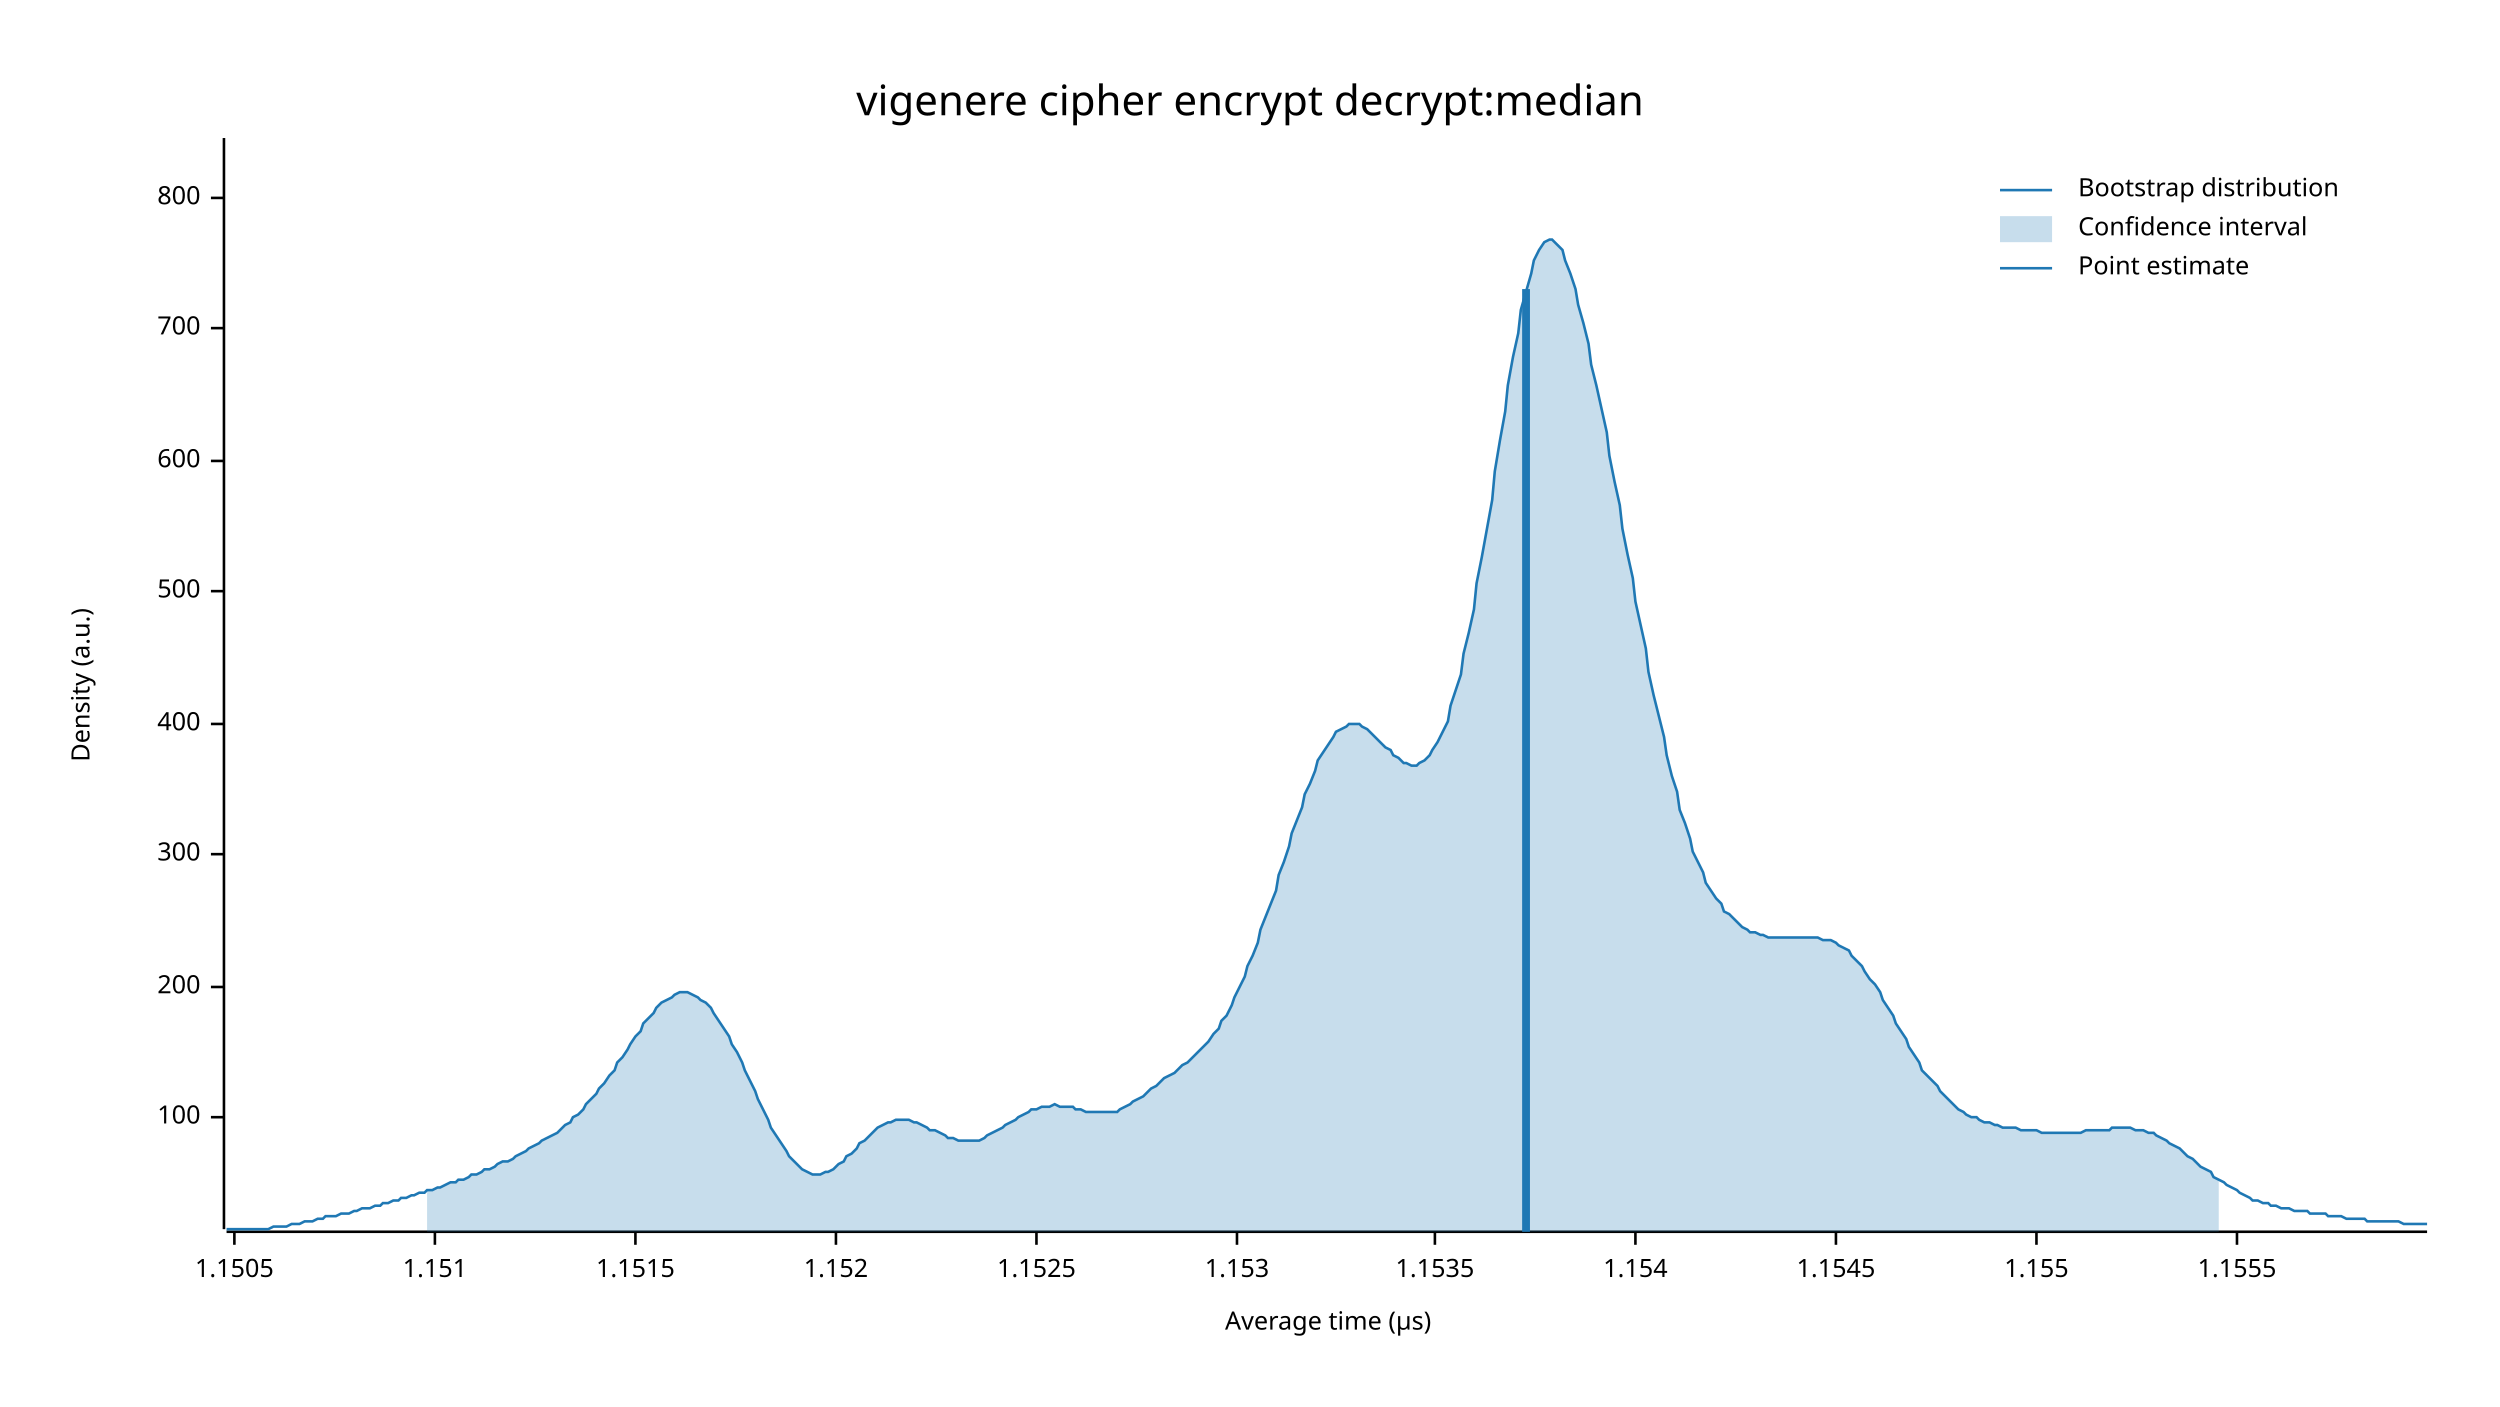
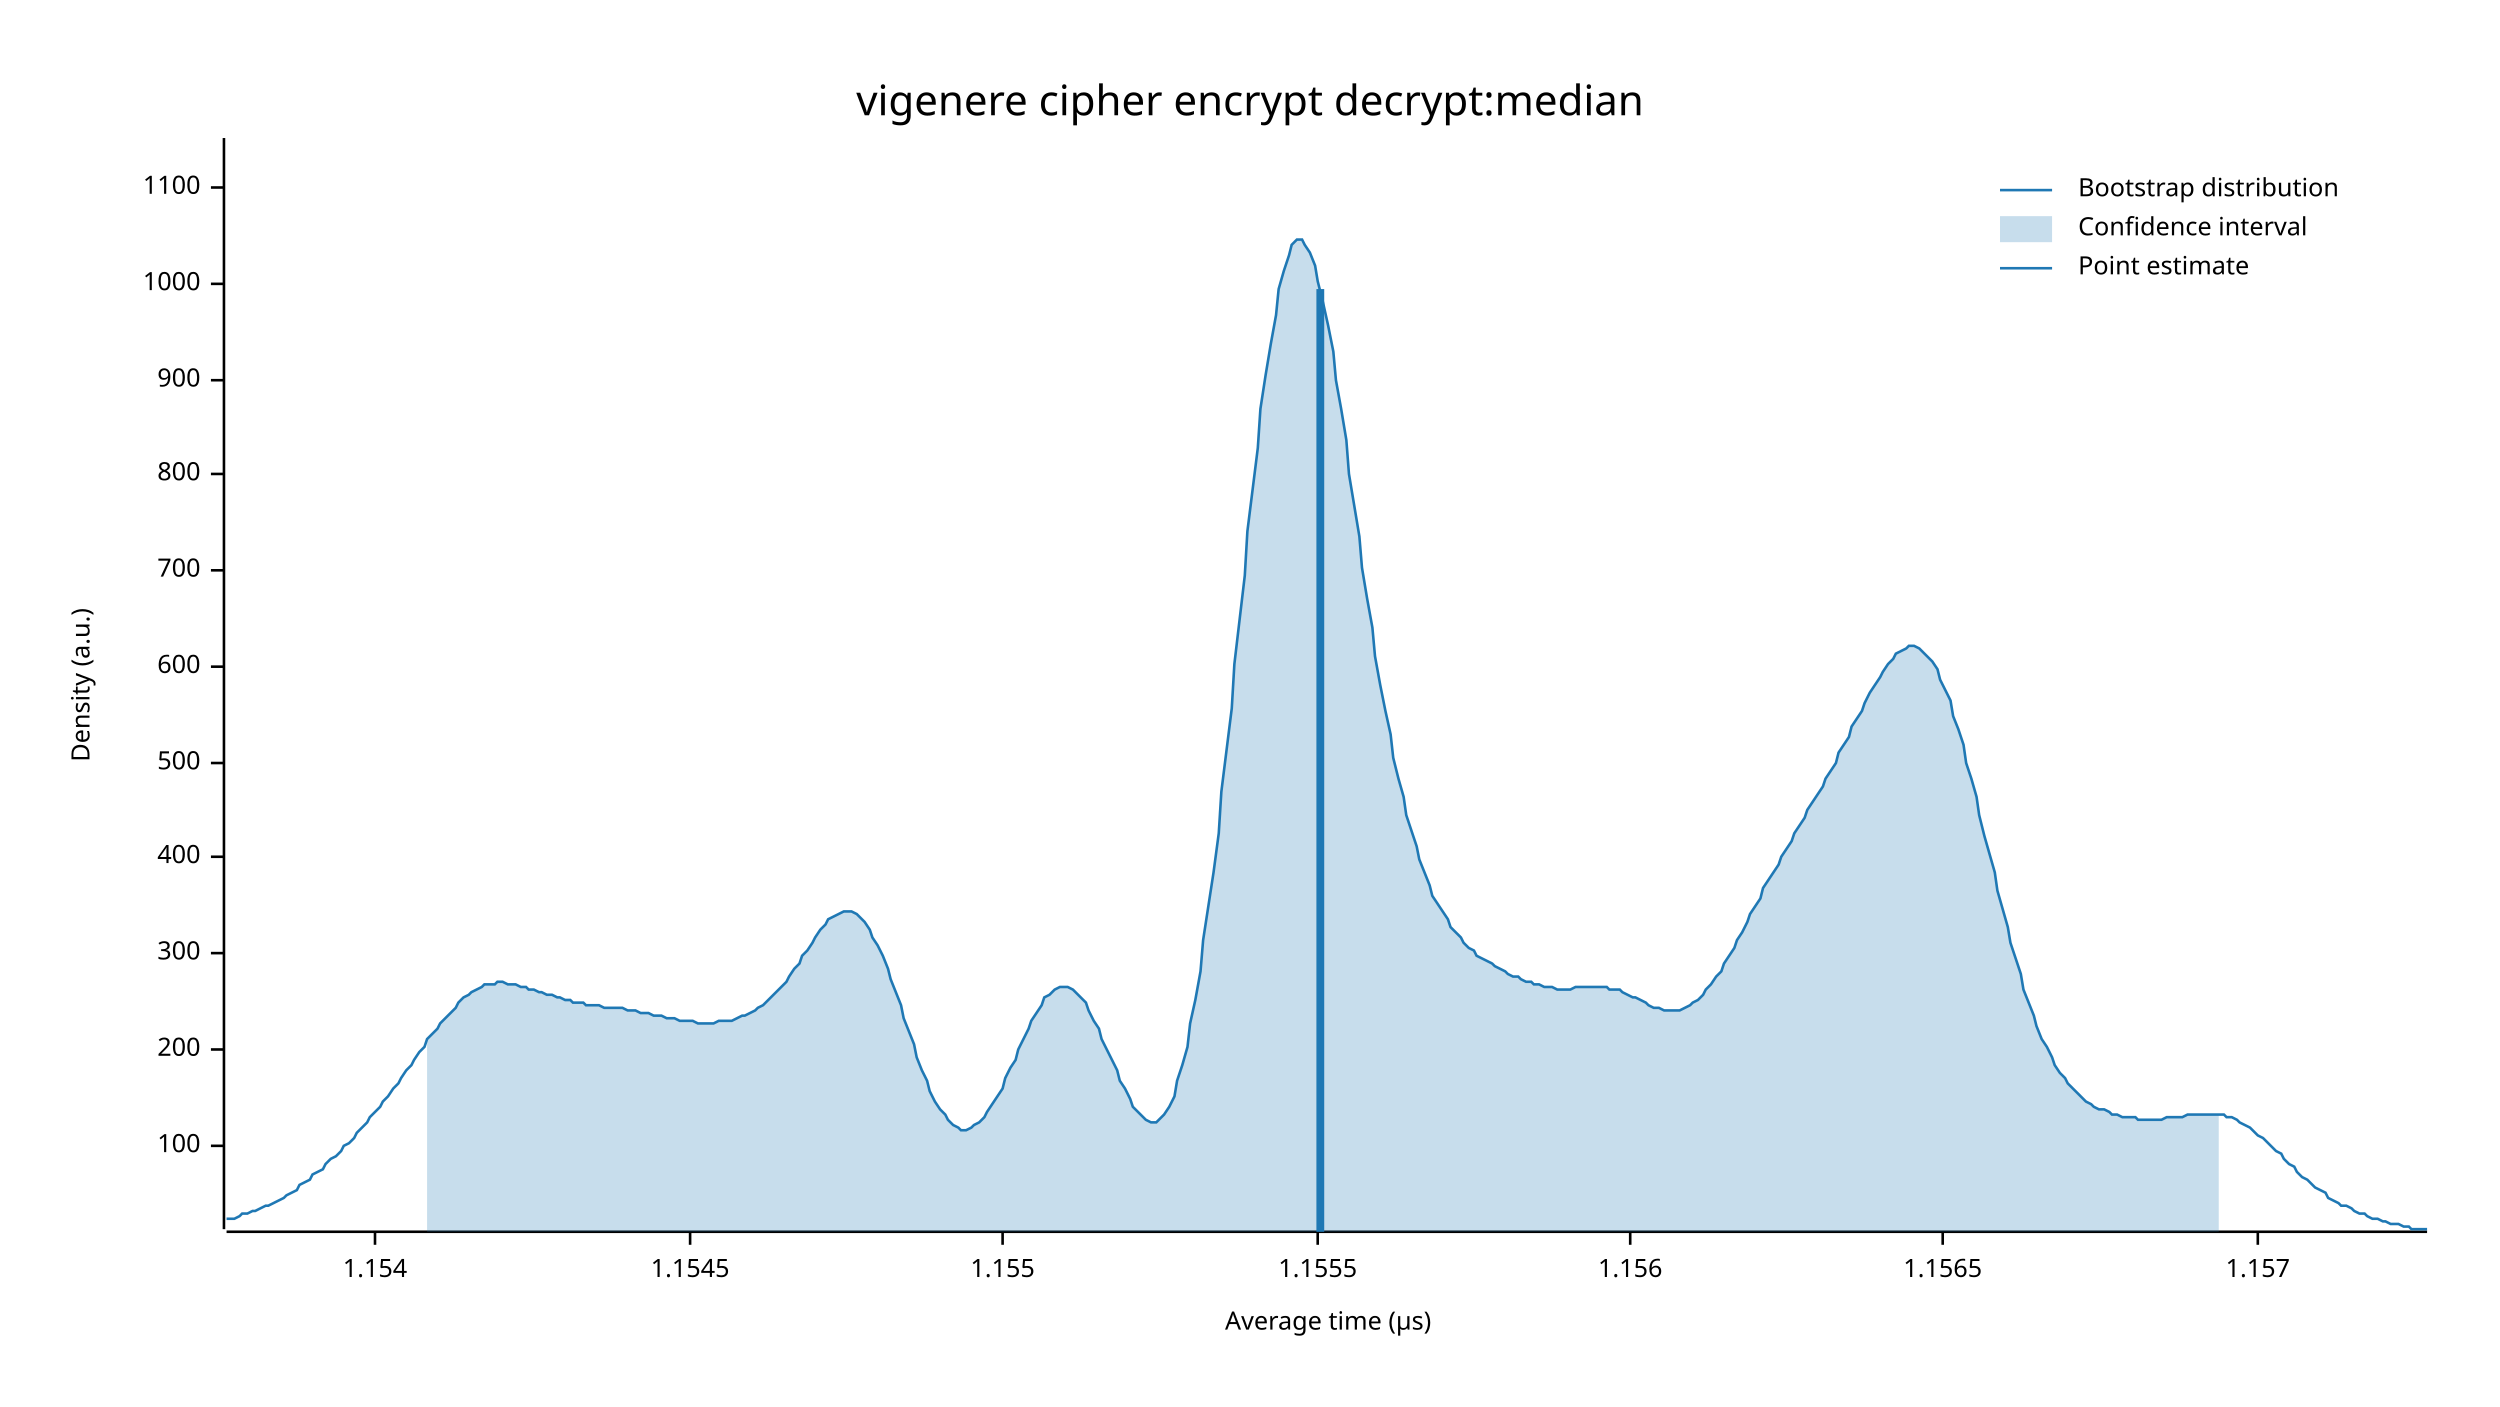
<svg xmlns="http://www.w3.org/2000/svg" width="960" height="540" viewBox="0 0 960 540">
  <text x="480" y="32" dy="0.76em" text-anchor="middle" font-family="sans-serif" font-size="16.129" opacity="1" fill="#000000">
vigenere cipher encrypt decrypt:median
</text>
  <text x="27" y="263" dy="0.76em" text-anchor="middle" font-family="sans-serif" font-size="9.677" opacity="1" fill="#000000" transform="rotate(270, 27, 263)">
Density (a.u.)
</text>
  <text x="510" y="513" dy="-0.5ex" text-anchor="middle" font-family="sans-serif" font-size="9.677" opacity="1" fill="#000000">
Average time (µs)
</text>
  <polyline fill="none" opacity="1" stroke="#000000" stroke-width="1" points="86,53 86,472 " />
-   <text x="77" y="429" dy="0.5ex" text-anchor="end" font-family="sans-serif" font-size="9.677" opacity="1" fill="#000000">
+   <text x="77" y="440" dy="0.5ex" text-anchor="end" font-family="sans-serif" font-size="9.677" opacity="1" fill="#000000">
100
</text>
-   <polyline fill="none" opacity="1" stroke="#000000" stroke-width="1" points="81,429 86,429 " />
-   <text x="77" y="379" dy="0.5ex" text-anchor="end" font-family="sans-serif" font-size="9.677" opacity="1" fill="#000000">
+   <polyline fill="none" opacity="1" stroke="#000000" stroke-width="1" points="81,440 86,440 " />
+   <text x="77" y="403" dy="0.5ex" text-anchor="end" font-family="sans-serif" font-size="9.677" opacity="1" fill="#000000">
200
</text>
-   <polyline fill="none" opacity="1" stroke="#000000" stroke-width="1" points="81,379 86,379 " />
-   <text x="77" y="328" dy="0.5ex" text-anchor="end" font-family="sans-serif" font-size="9.677" opacity="1" fill="#000000">
+   <polyline fill="none" opacity="1" stroke="#000000" stroke-width="1" points="81,403 86,403 " />
+   <text x="77" y="366" dy="0.5ex" text-anchor="end" font-family="sans-serif" font-size="9.677" opacity="1" fill="#000000">
300
</text>
-   <polyline fill="none" opacity="1" stroke="#000000" stroke-width="1" points="81,328 86,328 " />
-   <text x="77" y="278" dy="0.5ex" text-anchor="end" font-family="sans-serif" font-size="9.677" opacity="1" fill="#000000">
+   <polyline fill="none" opacity="1" stroke="#000000" stroke-width="1" points="81,366 86,366 " />
+   <text x="77" y="329" dy="0.5ex" text-anchor="end" font-family="sans-serif" font-size="9.677" opacity="1" fill="#000000">
400
</text>
-   <polyline fill="none" opacity="1" stroke="#000000" stroke-width="1" points="81,278 86,278 " />
-   <text x="77" y="227" dy="0.5ex" text-anchor="end" font-family="sans-serif" font-size="9.677" opacity="1" fill="#000000">
+   <polyline fill="none" opacity="1" stroke="#000000" stroke-width="1" points="81,329 86,329 " />
+   <text x="77" y="293" dy="0.5ex" text-anchor="end" font-family="sans-serif" font-size="9.677" opacity="1" fill="#000000">
500
</text>
-   <polyline fill="none" opacity="1" stroke="#000000" stroke-width="1" points="81,227 86,227 " />
-   <text x="77" y="177" dy="0.5ex" text-anchor="end" font-family="sans-serif" font-size="9.677" opacity="1" fill="#000000">
+   <polyline fill="none" opacity="1" stroke="#000000" stroke-width="1" points="81,293 86,293 " />
+   <text x="77" y="256" dy="0.5ex" text-anchor="end" font-family="sans-serif" font-size="9.677" opacity="1" fill="#000000">
600
</text>
-   <polyline fill="none" opacity="1" stroke="#000000" stroke-width="1" points="81,177 86,177 " />
-   <text x="77" y="126" dy="0.5ex" text-anchor="end" font-family="sans-serif" font-size="9.677" opacity="1" fill="#000000">
+   <polyline fill="none" opacity="1" stroke="#000000" stroke-width="1" points="81,256 86,256 " />
+   <text x="77" y="219" dy="0.5ex" text-anchor="end" font-family="sans-serif" font-size="9.677" opacity="1" fill="#000000">
700
</text>
-   <polyline fill="none" opacity="1" stroke="#000000" stroke-width="1" points="81,126 86,126 " />
-   <text x="77" y="76" dy="0.5ex" text-anchor="end" font-family="sans-serif" font-size="9.677" opacity="1" fill="#000000">
+   <polyline fill="none" opacity="1" stroke="#000000" stroke-width="1" points="81,219 86,219 " />
+   <text x="77" y="182" dy="0.5ex" text-anchor="end" font-family="sans-serif" font-size="9.677" opacity="1" fill="#000000">
800
</text>
-   <polyline fill="none" opacity="1" stroke="#000000" stroke-width="1" points="81,76 86,76 " />
+   <polyline fill="none" opacity="1" stroke="#000000" stroke-width="1" points="81,182 86,182 " />
+   <text x="77" y="146" dy="0.5ex" text-anchor="end" font-family="sans-serif" font-size="9.677" opacity="1" fill="#000000">
+ 900
+ </text>
+   <polyline fill="none" opacity="1" stroke="#000000" stroke-width="1" points="81,146 86,146 " />
+   <text x="77" y="109" dy="0.5ex" text-anchor="end" font-family="sans-serif" font-size="9.677" opacity="1" fill="#000000">
+ 1000
+ </text>
+   <polyline fill="none" opacity="1" stroke="#000000" stroke-width="1" points="81,109 86,109 " />
+   <text x="77" y="72" dy="0.5ex" text-anchor="end" font-family="sans-serif" font-size="9.677" opacity="1" fill="#000000">
+ 1100
+ </text>
+   <polyline fill="none" opacity="1" stroke="#000000" stroke-width="1" points="81,72 86,72 " />
  <polyline fill="none" opacity="1" stroke="#000000" stroke-width="1" points="87,473 932,473 " />
-   <text x="90" y="483" dy="0.76em" text-anchor="middle" font-family="sans-serif" font-size="9.677" opacity="1" fill="#000000">
- 1.1505
- </text>
-   <polyline fill="none" opacity="1" stroke="#000000" stroke-width="1" points="90,473 90,478 " />
-   <text x="167" y="483" dy="0.76em" text-anchor="middle" font-family="sans-serif" font-size="9.677" opacity="1" fill="#000000">
- 1.151
- </text>
-   <polyline fill="none" opacity="1" stroke="#000000" stroke-width="1" points="167,473 167,478 " />
-   <text x="244" y="483" dy="0.76em" text-anchor="middle" font-family="sans-serif" font-size="9.677" opacity="1" fill="#000000">
- 1.1515
- </text>
-   <polyline fill="none" opacity="1" stroke="#000000" stroke-width="1" points="244,473 244,478 " />
-   <text x="321" y="483" dy="0.76em" text-anchor="middle" font-family="sans-serif" font-size="9.677" opacity="1" fill="#000000">
- 1.152
- </text>
-   <polyline fill="none" opacity="1" stroke="#000000" stroke-width="1" points="321,473 321,478 " />
-   <text x="398" y="483" dy="0.76em" text-anchor="middle" font-family="sans-serif" font-size="9.677" opacity="1" fill="#000000">
- 1.1525
- </text>
-   <polyline fill="none" opacity="1" stroke="#000000" stroke-width="1" points="398,473 398,478 " />
-   <text x="475" y="483" dy="0.76em" text-anchor="middle" font-family="sans-serif" font-size="9.677" opacity="1" fill="#000000">
- 1.153
- </text>
-   <polyline fill="none" opacity="1" stroke="#000000" stroke-width="1" points="475,473 475,478 " />
-   <text x="551" y="483" dy="0.76em" text-anchor="middle" font-family="sans-serif" font-size="9.677" opacity="1" fill="#000000">
- 1.1535
- </text>
-   <polyline fill="none" opacity="1" stroke="#000000" stroke-width="1" points="551,473 551,478 " />
-   <text x="628" y="483" dy="0.76em" text-anchor="middle" font-family="sans-serif" font-size="9.677" opacity="1" fill="#000000">
+   <text x="144" y="483" dy="0.76em" text-anchor="middle" font-family="sans-serif" font-size="9.677" opacity="1" fill="#000000">
1.154
</text>
-   <polyline fill="none" opacity="1" stroke="#000000" stroke-width="1" points="628,473 628,478 " />
-   <text x="705" y="483" dy="0.76em" text-anchor="middle" font-family="sans-serif" font-size="9.677" opacity="1" fill="#000000">
+   <polyline fill="none" opacity="1" stroke="#000000" stroke-width="1" points="144,473 144,478 " />
+   <text x="265" y="483" dy="0.76em" text-anchor="middle" font-family="sans-serif" font-size="9.677" opacity="1" fill="#000000">
1.1545
</text>
-   <polyline fill="none" opacity="1" stroke="#000000" stroke-width="1" points="705,473 705,478 " />
-   <text x="782" y="483" dy="0.76em" text-anchor="middle" font-family="sans-serif" font-size="9.677" opacity="1" fill="#000000">
+   <polyline fill="none" opacity="1" stroke="#000000" stroke-width="1" points="265,473 265,478 " />
+   <text x="385" y="483" dy="0.76em" text-anchor="middle" font-family="sans-serif" font-size="9.677" opacity="1" fill="#000000">
1.155
</text>
-   <polyline fill="none" opacity="1" stroke="#000000" stroke-width="1" points="782,473 782,478 " />
-   <text x="859" y="483" dy="0.76em" text-anchor="middle" font-family="sans-serif" font-size="9.677" opacity="1" fill="#000000">
+   <polyline fill="none" opacity="1" stroke="#000000" stroke-width="1" points="385,473 385,478 " />
+   <text x="506" y="483" dy="0.76em" text-anchor="middle" font-family="sans-serif" font-size="9.677" opacity="1" fill="#000000">
1.1555
</text>
-   <polyline fill="none" opacity="1" stroke="#000000" stroke-width="1" points="859,473 859,478 " />
-   <polyline fill="none" opacity="1" stroke="#1F78B4" stroke-width="1" points="87,472 88,472 90,472 92,472 93,472 95,472 97,472 98,472 100,472 102,472 103,472 105,471 107,471 109,471 110,471 112,470 114,470 115,470 117,469 119,469 120,469 122,468 124,468 125,467 127,467 129,467 131,466 132,466 134,466 136,465 137,465 139,464 141,464 142,464 144,463 146,463 147,462 149,462 151,461 153,461 154,460 156,460 158,459 159,459 161,458 163,458 164,457 166,457 168,456 169,456 171,455 173,454 175,454 176,453 178,453 180,452 181,451 183,451 185,450 186,449 188,449 190,448 191,447 193,446 195,446 197,445 198,444 200,443 202,442 203,441 205,440 207,439 208,438 210,437 212,436 214,435 215,434 217,432 219,431 220,429 222,428 224,426 225,424 227,422 229,420 230,418 232,416 234,413 236,411 237,408 239,406 241,403 242,401 244,398 246,396 247,393 249,391 251,389 252,387 254,385 256,384 258,383 259,382 261,381 263,381 264,381 266,382 268,383 269,384 271,385 273,387 274,389 276,392 278,395 280,398 281,401 283,404 285,408 286,411 288,415 290,419 291,422 293,426 295,430 296,433 298,436 300,439 302,442 303,444 305,446 307,448 308,449 310,450 312,451 313,451 315,451 317,450 318,450 320,449 322,447 324,446 325,444 327,443 329,441 330,439 332,438 334,436 335,435 337,433 339,432 341,431 342,431 344,430 346,430 347,430 349,430 351,431 352,431 354,432 356,433 357,434 359,434 361,435 363,436 364,437 366,437 368,438 369,438 371,438 373,438 374,438 376,438 378,437 379,436 381,435 383,434 385,433 386,432 388,431 390,430 391,429 393,428 395,427 396,426 398,426 400,425 401,425 403,425 405,424 407,425 408,425 410,425 412,425 413,426 415,426 417,427 418,427 420,427 422,427 423,427 425,427 427,427 429,427 430,426 432,425 434,424 435,423 437,422 439,421 440,420 442,418 444,417 445,416 447,414 449,413 451,412 452,411 454,409 456,408 457,407 459,405 461,403 462,402 464,400 466,397 468,395 469,392 471,390 473,386 474,383 476,379 478,375 479,371 481,367 483,362 484,357 486,352 488,347 490,342 491,336 493,331 495,325 496,320 498,315 500,310 501,305 503,301 505,296 506,292 508,289 510,286 512,283 513,281 515,280 517,279 518,278 520,278 522,278 523,279 525,280 527,282 528,283 530,285 532,287 534,288 535,290 537,291 539,293 540,293 542,294 544,294 545,293 547,292 549,290 550,288 552,285 554,281 556,277 557,271 559,265 561,259 562,251 564,243 566,234 567,224 569,214 571,203 573,192 574,181 576,169 578,158 579,148 581,137 583,128 584,119 586,112 588,105 589,100 591,96 593,93 595,92 596,92 598,94 600,96 601,100 603,105 605,111 606,117 608,124 610,132 611,140 613,148 615,157 617,166 618,175 620,185 622,194 623,203 625,213 627,222 628,231 630,240 632,249 633,258 635,267 637,275 639,283 640,290 642,298 644,304 645,311 647,316 649,322 650,327 652,331 654,335 655,339 657,342 659,345 661,347 662,350 664,351 666,353 667,354 669,356 671,357 672,358 674,358 676,359 677,359 679,360 681,360 683,360 684,360 686,360 688,360 689,360 691,360 693,360 694,360 696,360 698,360 700,361 701,361 703,361 705,362 706,363 708,364 710,365 711,367 713,369 715,371 716,373 718,376 720,378 722,381 723,384 725,387 727,390 728,393 730,396 732,399 733,402 735,405 737,408 738,411 740,413 742,415 744,417 745,419 747,421 749,423 750,424 752,426 754,427 755,428 757,429 759,429 760,430 762,431 764,431 766,432 767,432 769,433 771,433 772,433 774,433 776,434 777,434 779,434 781,434 782,434 784,435 786,435 788,435 789,435 791,435 793,435 794,435 796,435 798,435 799,435 801,434 803,434 804,434 806,434 808,434 810,434 811,433 813,433 815,433 816,433 818,433 820,434 821,434 823,434 825,435 827,435 828,436 830,437 832,438 833,439 835,440 837,441 838,442 840,444 842,445 843,446 845,448 847,449 849,450 850,452 852,453 854,454 855,455 857,456 859,457 860,458 862,459 864,460 865,461 867,461 869,462 871,462 872,463 874,463 876,464 877,464 879,464 881,465 882,465 884,465 886,465 887,466 889,466 891,466 893,466 894,467 896,467 898,467 899,467 901,468 903,468 904,468 906,468 908,468 909,469 911,469 913,469 915,469 916,469 918,469 920,469 921,469 923,470 925,470 926,470 928,470 930,470 932,470 " />
-   <polygon opacity="0.25" fill="#1F78B4" points="164,457 166,457 168,456 169,456 171,455 173,454 175,454 176,453 178,453 180,452 181,451 183,451 185,450 186,449 188,449 190,448 191,447 193,446 195,446 197,445 198,444 200,443 202,442 203,441 205,440 207,439 208,438 210,437 212,436 214,435 215,434 217,432 219,431 220,429 222,428 224,426 225,424 227,422 229,420 230,418 232,416 234,413 236,411 237,408 239,406 241,403 242,401 244,398 246,396 247,393 249,391 251,389 252,387 254,385 256,384 258,383 259,382 261,381 263,381 264,381 266,382 268,383 269,384 271,385 273,387 274,389 276,392 278,395 280,398 281,401 283,404 285,408 286,411 288,415 290,419 291,422 293,426 295,430 296,433 298,436 300,439 302,442 303,444 305,446 307,448 308,449 310,450 312,451 313,451 315,451 317,450 318,450 320,449 322,447 324,446 325,444 327,443 329,441 330,439 332,438 334,436 335,435 337,433 339,432 341,431 342,431 344,430 346,430 347,430 349,430 351,431 352,431 354,432 356,433 357,434 359,434 361,435 363,436 364,437 366,437 368,438 369,438 371,438 373,438 374,438 376,438 378,437 379,436 381,435 383,434 385,433 386,432 388,431 390,430 391,429 393,428 395,427 396,426 398,426 400,425 401,425 403,425 405,424 407,425 408,425 410,425 412,425 413,426 415,426 417,427 418,427 420,427 422,427 423,427 425,427 427,427 429,427 430,426 432,425 434,424 435,423 437,422 439,421 440,420 442,418 444,417 445,416 447,414 449,413 451,412 452,411 454,409 456,408 457,407 459,405 461,403 462,402 464,400 466,397 468,395 469,392 471,390 473,386 474,383 476,379 478,375 479,371 481,367 483,362 484,357 486,352 488,347 490,342 491,336 493,331 495,325 496,320 498,315 500,310 501,305 503,301 505,296 506,292 508,289 510,286 512,283 513,281 515,280 517,279 518,278 520,278 522,278 523,279 525,280 527,282 528,283 530,285 532,287 534,288 535,290 537,291 539,293 540,293 542,294 544,294 545,293 547,292 549,290 550,288 552,285 554,281 556,277 557,271 559,265 561,259 562,251 564,243 566,234 567,224 569,214 571,203 573,192 574,181 576,169 578,158 579,148 581,137 583,128 584,119 586,112 588,105 589,100 591,96 593,93 595,92 596,92 598,94 600,96 601,100 603,105 605,111 606,117 608,124 610,132 611,140 613,148 615,157 617,166 618,175 620,185 622,194 623,203 625,213 627,222 628,231 630,240 632,249 633,258 635,267 637,275 639,283 640,290 642,298 644,304 645,311 647,316 649,322 650,327 652,331 654,335 655,339 657,342 659,345 661,347 662,350 664,351 666,353 667,354 669,356 671,357 672,358 674,358 676,359 677,359 679,360 681,360 683,360 684,360 686,360 688,360 689,360 691,360 693,360 694,360 696,360 698,360 700,361 701,361 703,361 705,362 706,363 708,364 710,365 711,367 713,369 715,371 716,373 718,376 720,378 722,381 723,384 725,387 727,390 728,393 730,396 732,399 733,402 735,405 737,408 738,411 740,413 742,415 744,417 745,419 747,421 749,423 750,424 752,426 754,427 755,428 757,429 759,429 760,430 762,431 764,431 766,432 767,432 769,433 771,433 772,433 774,433 776,434 777,434 779,434 781,434 782,434 784,435 786,435 788,435 789,435 791,435 793,435 794,435 796,435 798,435 799,435 801,434 803,434 804,434 806,434 808,434 810,434 811,433 813,433 815,433 816,433 818,433 820,434 821,434 823,434 825,435 827,435 828,436 830,437 832,438 833,439 835,440 837,441 838,442 840,444 842,445 843,446 845,448 847,449 849,450 850,452 852,453 852,473 164,473 " />
-   <polyline fill="none" opacity="1" stroke="#1F78B4" stroke-width="3" points="586,473 586,111 " />
+   <polyline fill="none" opacity="1" stroke="#000000" stroke-width="1" points="506,473 506,478 " />
+   <text x="626" y="483" dy="0.76em" text-anchor="middle" font-family="sans-serif" font-size="9.677" opacity="1" fill="#000000">
+ 1.156
+ </text>
+   <polyline fill="none" opacity="1" stroke="#000000" stroke-width="1" points="626,473 626,478 " />
+   <text x="746" y="483" dy="0.76em" text-anchor="middle" font-family="sans-serif" font-size="9.677" opacity="1" fill="#000000">
+ 1.1565
+ </text>
+   <polyline fill="none" opacity="1" stroke="#000000" stroke-width="1" points="746,473 746,478 " />
+   <text x="867" y="483" dy="0.76em" text-anchor="middle" font-family="sans-serif" font-size="9.677" opacity="1" fill="#000000">
+ 1.157
+ </text>
+   <polyline fill="none" opacity="1" stroke="#000000" stroke-width="1" points="867,473 867,478 " />
+   <polyline fill="none" opacity="1" stroke="#1F78B4" stroke-width="1" points="87,468 88,468 90,468 92,467 93,466 95,466 97,465 98,465 100,464 102,463 103,463 105,462 107,461 109,460 110,459 112,458 114,457 115,455 117,454 119,453 120,451 122,450 124,449 125,447 127,445 129,444 131,442 132,440 134,439 136,437 137,435 139,433 141,431 142,429 144,427 146,425 147,423 149,421 151,418 153,416 154,414 156,411 158,409 159,407 161,404 163,402 164,399 166,397 168,395 169,393 171,391 173,389 175,387 176,385 178,383 180,382 181,381 183,380 185,379 186,378 188,378 190,378 191,377 193,377 195,378 197,378 198,378 200,379 202,379 203,380 205,380 207,381 208,381 210,382 212,382 214,383 215,383 217,384 219,384 220,385 222,385 224,385 225,386 227,386 229,386 230,386 232,387 234,387 236,387 237,387 239,387 241,388 242,388 244,388 246,389 247,389 249,389 251,390 252,390 254,390 256,391 258,391 259,391 261,392 263,392 264,392 266,392 268,393 269,393 271,393 273,393 274,393 276,392 278,392 280,392 281,392 283,391 285,390 286,390 288,389 290,388 291,387 293,386 295,384 296,383 298,381 300,379 302,377 303,375 305,372 307,370 308,367 310,365 312,362 313,360 315,357 317,355 318,353 320,352 322,351 324,350 325,350 327,350 329,351 330,352 332,354 334,357 335,360 337,363 339,367 341,372 342,376 344,381 346,386 347,391 349,396 351,401 352,406 354,411 356,415 357,419 359,423 361,426 363,428 364,430 366,432 368,433 369,434 371,434 373,433 374,432 376,431 378,429 379,427 381,424 383,421 385,418 386,414 388,410 390,407 391,403 393,399 395,395 396,392 398,389 400,386 401,383 403,382 405,380 407,379 408,379 410,379 412,380 413,381 415,383 417,385 418,388 420,392 422,395 423,399 425,403 427,407 429,411 430,415 432,418 434,422 435,425 437,427 439,429 440,430 442,431 444,431 445,430 447,428 449,425 451,421 452,415 454,409 456,402 457,393 459,384 461,373 462,361 464,348 466,335 468,320 469,304 471,288 473,272 474,255 476,238 478,221 479,204 481,188 483,172 484,157 486,144 488,132 490,121 491,111 493,104 495,98 496,94 498,92 500,92 501,94 503,97 505,102 506,108 508,116 510,125 512,135 513,146 515,157 517,169 518,182 520,194 522,206 523,218 525,230 527,241 528,252 530,263 532,273 534,282 535,291 537,299 539,306 540,313 542,319 544,325 545,330 547,335 549,340 550,344 552,347 554,350 556,353 557,356 559,358 561,360 562,362 564,364 566,365 567,367 569,368 571,369 573,370 574,371 576,372 578,373 579,374 581,375 583,375 584,376 586,377 588,377 589,378 591,378 593,379 595,379 596,379 598,380 600,380 601,380 603,380 605,379 606,379 608,379 610,379 611,379 613,379 615,379 617,379 618,380 620,380 622,380 623,381 625,382 627,383 628,383 630,384 632,385 633,386 635,387 637,387 639,388 640,388 642,388 644,388 645,388 647,387 649,386 650,385 652,384 654,382 655,380 657,378 659,375 661,373 662,370 664,367 666,364 667,361 669,358 671,354 672,351 674,348 676,345 677,341 679,338 681,335 683,332 684,329 686,326 688,323 689,320 691,317 693,314 694,311 696,308 698,305 700,302 701,299 703,296 705,293 706,289 708,286 710,283 711,279 713,276 715,273 716,270 718,266 720,263 722,260 723,258 725,255 727,253 728,251 730,250 732,249 733,248 735,248 737,249 738,250 740,252 742,254 744,257 745,261 747,265 749,269 750,275 752,280 754,286 755,293 757,299 759,306 760,313 762,321 764,328 766,335 767,342 769,349 771,356 772,362 774,368 776,374 777,380 779,385 781,390 782,394 784,399 786,402 788,406 789,409 791,412 793,414 794,416 796,418 798,420 799,421 801,423 803,424 804,425 806,426 808,426 810,427 811,428 813,428 815,429 816,429 818,429 820,429 821,430 823,430 825,430 827,430 828,430 830,430 832,429 833,429 835,429 837,429 838,429 840,428 842,428 843,428 845,428 847,428 849,428 850,428 852,428 854,428 855,429 857,429 859,430 860,431 862,432 864,433 865,434 867,436 869,437 871,439 872,440 874,442 876,443 877,445 879,447 881,448 882,450 884,452 886,453 887,454 889,456 891,457 893,458 894,460 896,461 898,462 899,463 901,463 903,464 904,465 906,466 908,466 909,467 911,468 913,468 915,469 916,469 918,470 920,470 921,470 923,471 925,471 926,472 928,472 930,472 932,472 " />
+   <polygon opacity="0.25" fill="#1F78B4" points="164,399 166,397 168,395 169,393 171,391 173,389 175,387 176,385 178,383 180,382 181,381 183,380 185,379 186,378 188,378 190,378 191,377 193,377 195,378 197,378 198,378 200,379 202,379 203,380 205,380 207,381 208,381 210,382 212,382 214,383 215,383 217,384 219,384 220,385 222,385 224,385 225,386 227,386 229,386 230,386 232,387 234,387 236,387 237,387 239,387 241,388 242,388 244,388 246,389 247,389 249,389 251,390 252,390 254,390 256,391 258,391 259,391 261,392 263,392 264,392 266,392 268,393 269,393 271,393 273,393 274,393 276,392 278,392 280,392 281,392 283,391 285,390 286,390 288,389 290,388 291,387 293,386 295,384 296,383 298,381 300,379 302,377 303,375 305,372 307,370 308,367 310,365 312,362 313,360 315,357 317,355 318,353 320,352 322,351 324,350 325,350 327,350 329,351 330,352 332,354 334,357 335,360 337,363 339,367 341,372 342,376 344,381 346,386 347,391 349,396 351,401 352,406 354,411 356,415 357,419 359,423 361,426 363,428 364,430 366,432 368,433 369,434 371,434 373,433 374,432 376,431 378,429 379,427 381,424 383,421 385,418 386,414 388,410 390,407 391,403 393,399 395,395 396,392 398,389 400,386 401,383 403,382 405,380 407,379 408,379 410,379 412,380 413,381 415,383 417,385 418,388 420,392 422,395 423,399 425,403 427,407 429,411 430,415 432,418 434,422 435,425 437,427 439,429 440,430 442,431 444,431 445,430 447,428 449,425 451,421 452,415 454,409 456,402 457,393 459,384 461,373 462,361 464,348 466,335 468,320 469,304 471,288 473,272 474,255 476,238 478,221 479,204 481,188 483,172 484,157 486,144 488,132 490,121 491,111 493,104 495,98 496,94 498,92 500,92 501,94 503,97 505,102 506,108 508,116 510,125 512,135 513,146 515,157 517,169 518,182 520,194 522,206 523,218 525,230 527,241 528,252 530,263 532,273 534,282 535,291 537,299 539,306 540,313 542,319 544,325 545,330 547,335 549,340 550,344 552,347 554,350 556,353 557,356 559,358 561,360 562,362 564,364 566,365 567,367 569,368 571,369 573,370 574,371 576,372 578,373 579,374 581,375 583,375 584,376 586,377 588,377 589,378 591,378 593,379 595,379 596,379 598,380 600,380 601,380 603,380 605,379 606,379 608,379 610,379 611,379 613,379 615,379 617,379 618,380 620,380 622,380 623,381 625,382 627,383 628,383 630,384 632,385 633,386 635,387 637,387 639,388 640,388 642,388 644,388 645,388 647,387 649,386 650,385 652,384 654,382 655,380 657,378 659,375 661,373 662,370 664,367 666,364 667,361 669,358 671,354 672,351 674,348 676,345 677,341 679,338 681,335 683,332 684,329 686,326 688,323 689,320 691,317 693,314 694,311 696,308 698,305 700,302 701,299 703,296 705,293 706,289 708,286 710,283 711,279 713,276 715,273 716,270 718,266 720,263 722,260 723,258 725,255 727,253 728,251 730,250 732,249 733,248 735,248 737,249 738,250 740,252 742,254 744,257 745,261 747,265 749,269 750,275 752,280 754,286 755,293 757,299 759,306 760,313 762,321 764,328 766,335 767,342 769,349 771,356 772,362 774,368 776,374 777,380 779,385 781,390 782,394 784,399 786,402 788,406 789,409 791,412 793,414 794,416 796,418 798,420 799,421 801,423 803,424 804,425 806,426 808,426 810,427 811,428 813,428 815,429 816,429 818,429 820,429 821,430 823,430 825,430 827,430 828,430 830,430 832,429 833,429 835,429 837,429 838,429 840,428 842,428 843,428 845,428 847,428 849,428 850,428 852,428 852,473 164,473 " />
+   <polyline fill="none" opacity="1" stroke="#1F78B4" stroke-width="3" points="507,473 507,111 " />
  <text x="798" y="68" dy="0.76em" text-anchor="start" font-family="sans-serif" font-size="9.677" opacity="1" fill="#000000">
Bootstrap distribution
</text>
  <text x="798" y="83" dy="0.76em" text-anchor="start" font-family="sans-serif" font-size="9.677" opacity="1" fill="#000000">
Confidence interval
</text>
  <text x="798" y="98" dy="0.76em" text-anchor="start" font-family="sans-serif" font-size="9.677" opacity="1" fill="#000000">
Point estimate
</text>
  <polyline fill="none" opacity="1" stroke="#1F78B4" stroke-width="1" points="768,73 788,73 " />
  <rect x="768" y="83" width="20" height="10" opacity="0.25" fill="#1F78B4" stroke="none" />
  <polyline fill="none" opacity="1" stroke="#1F78B4" stroke-width="1" points="768,103 788,103 " />
</svg>
